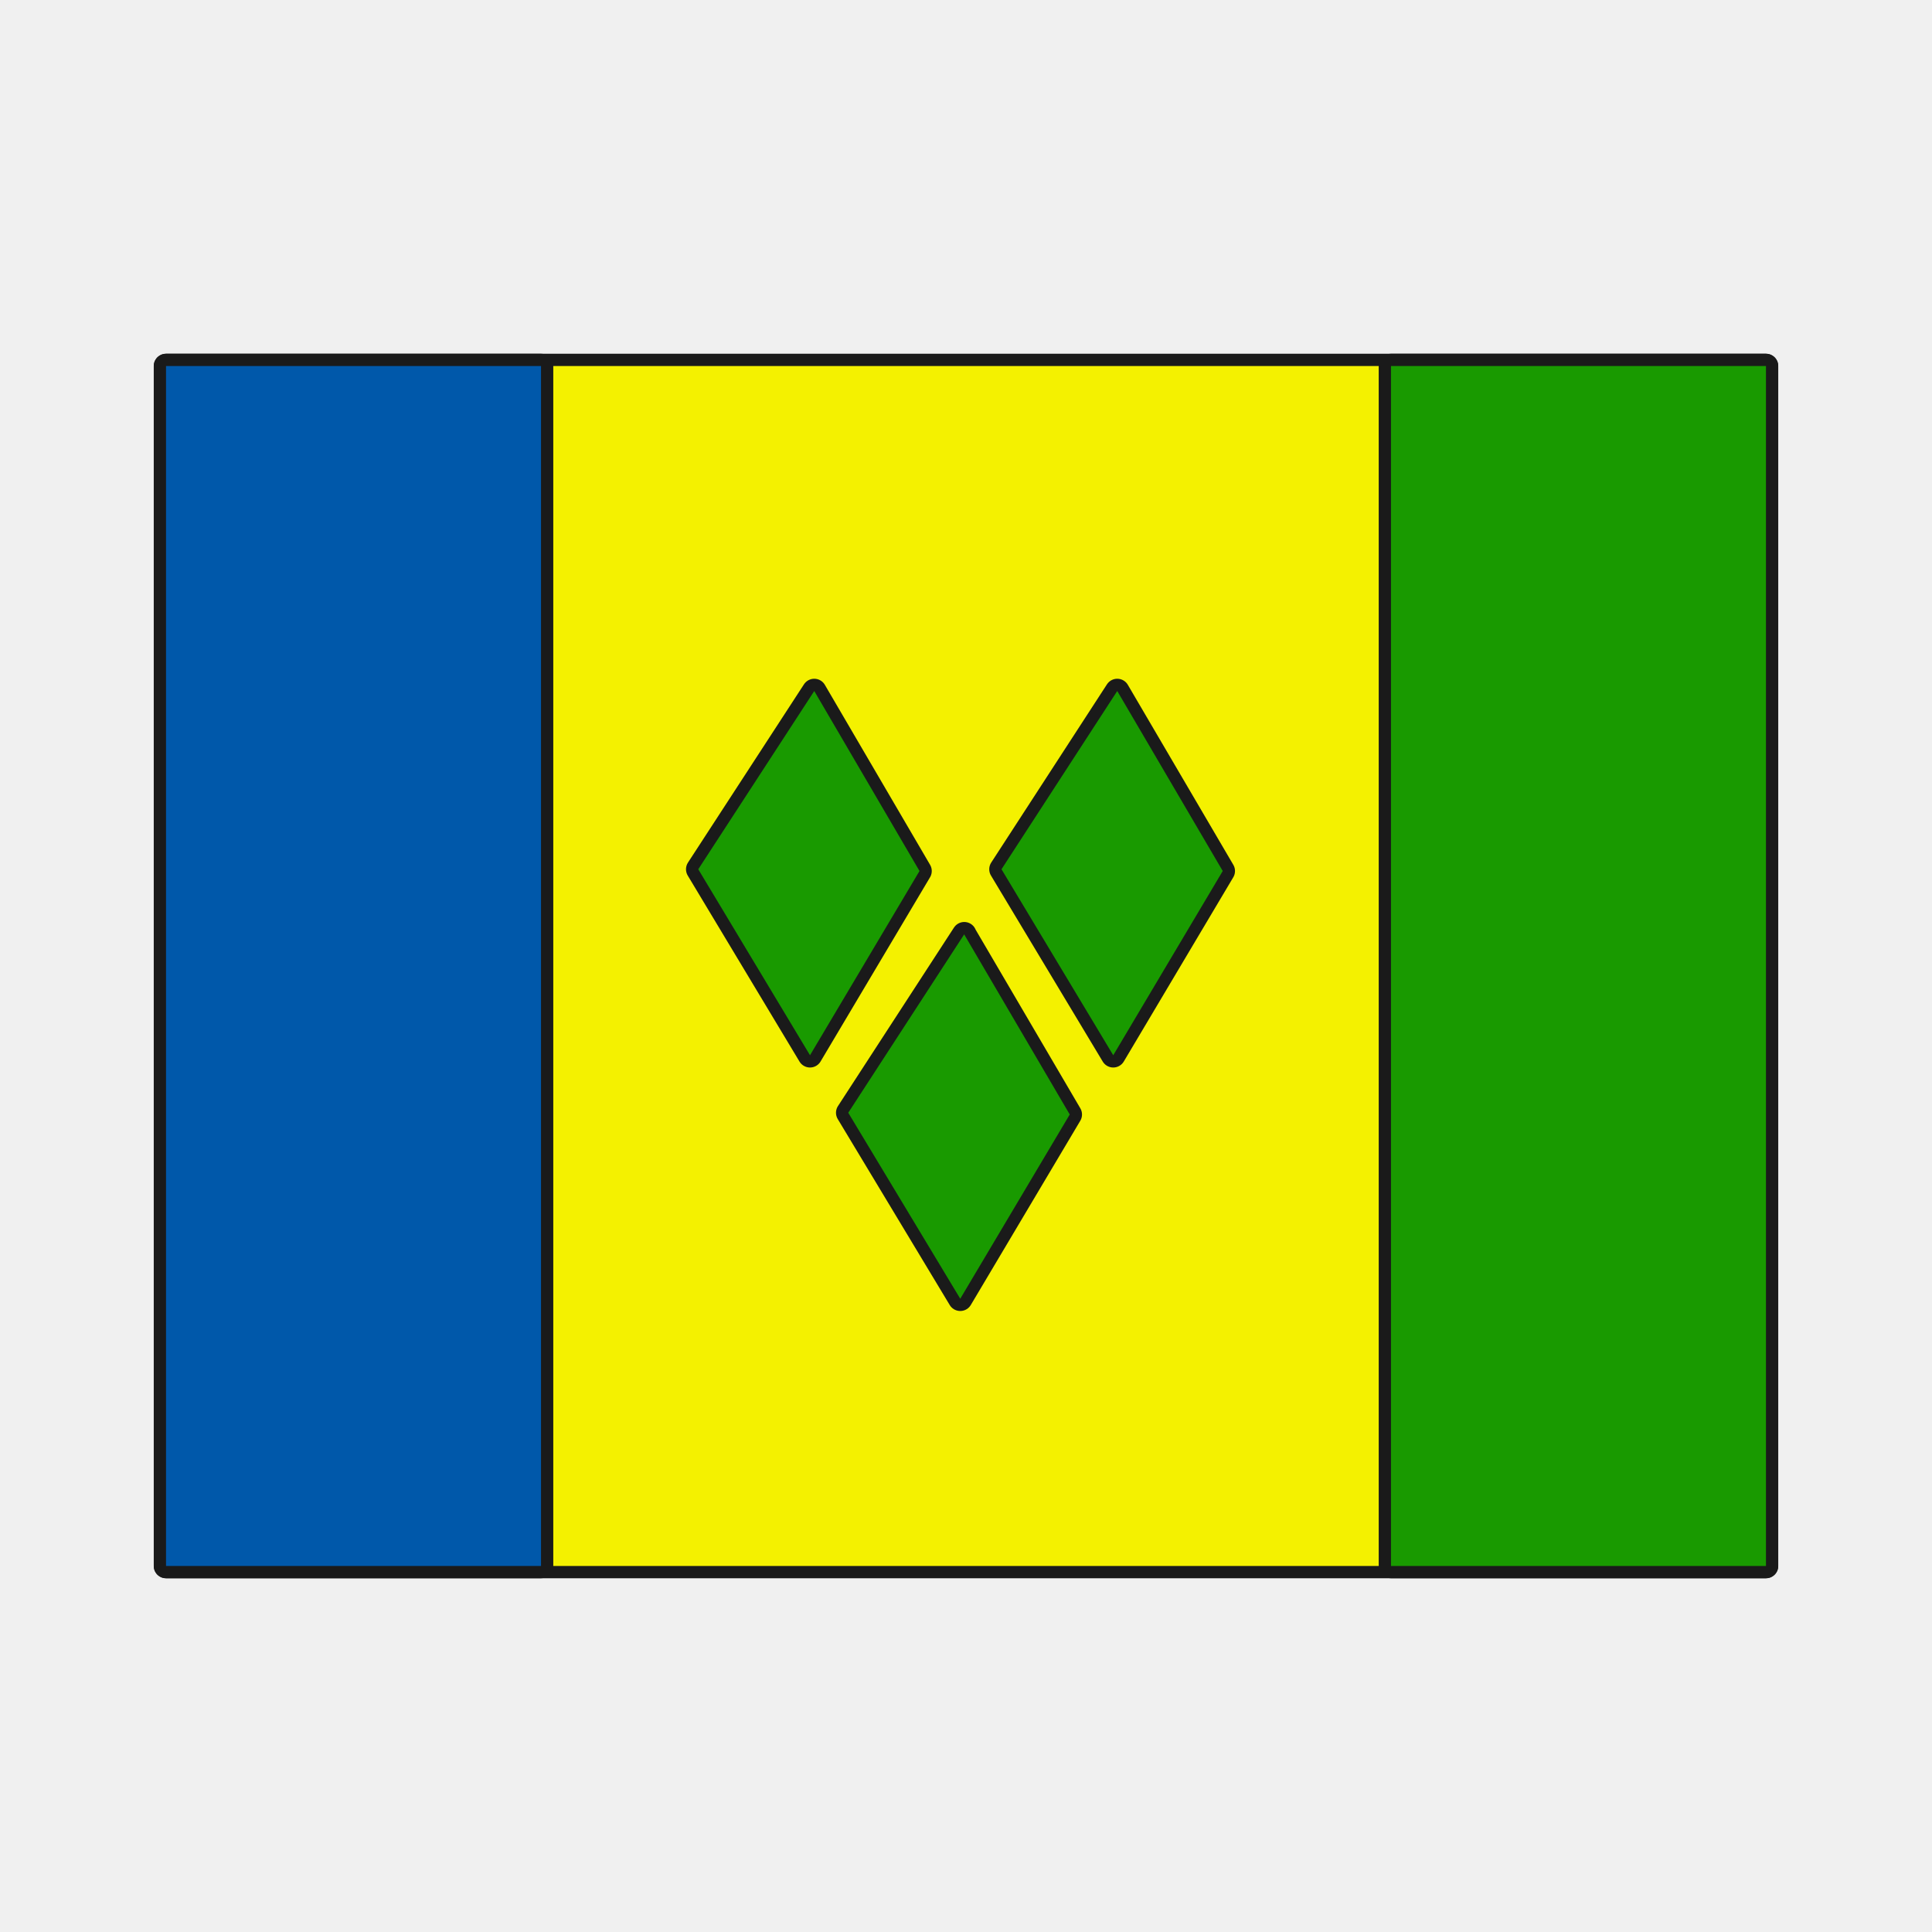
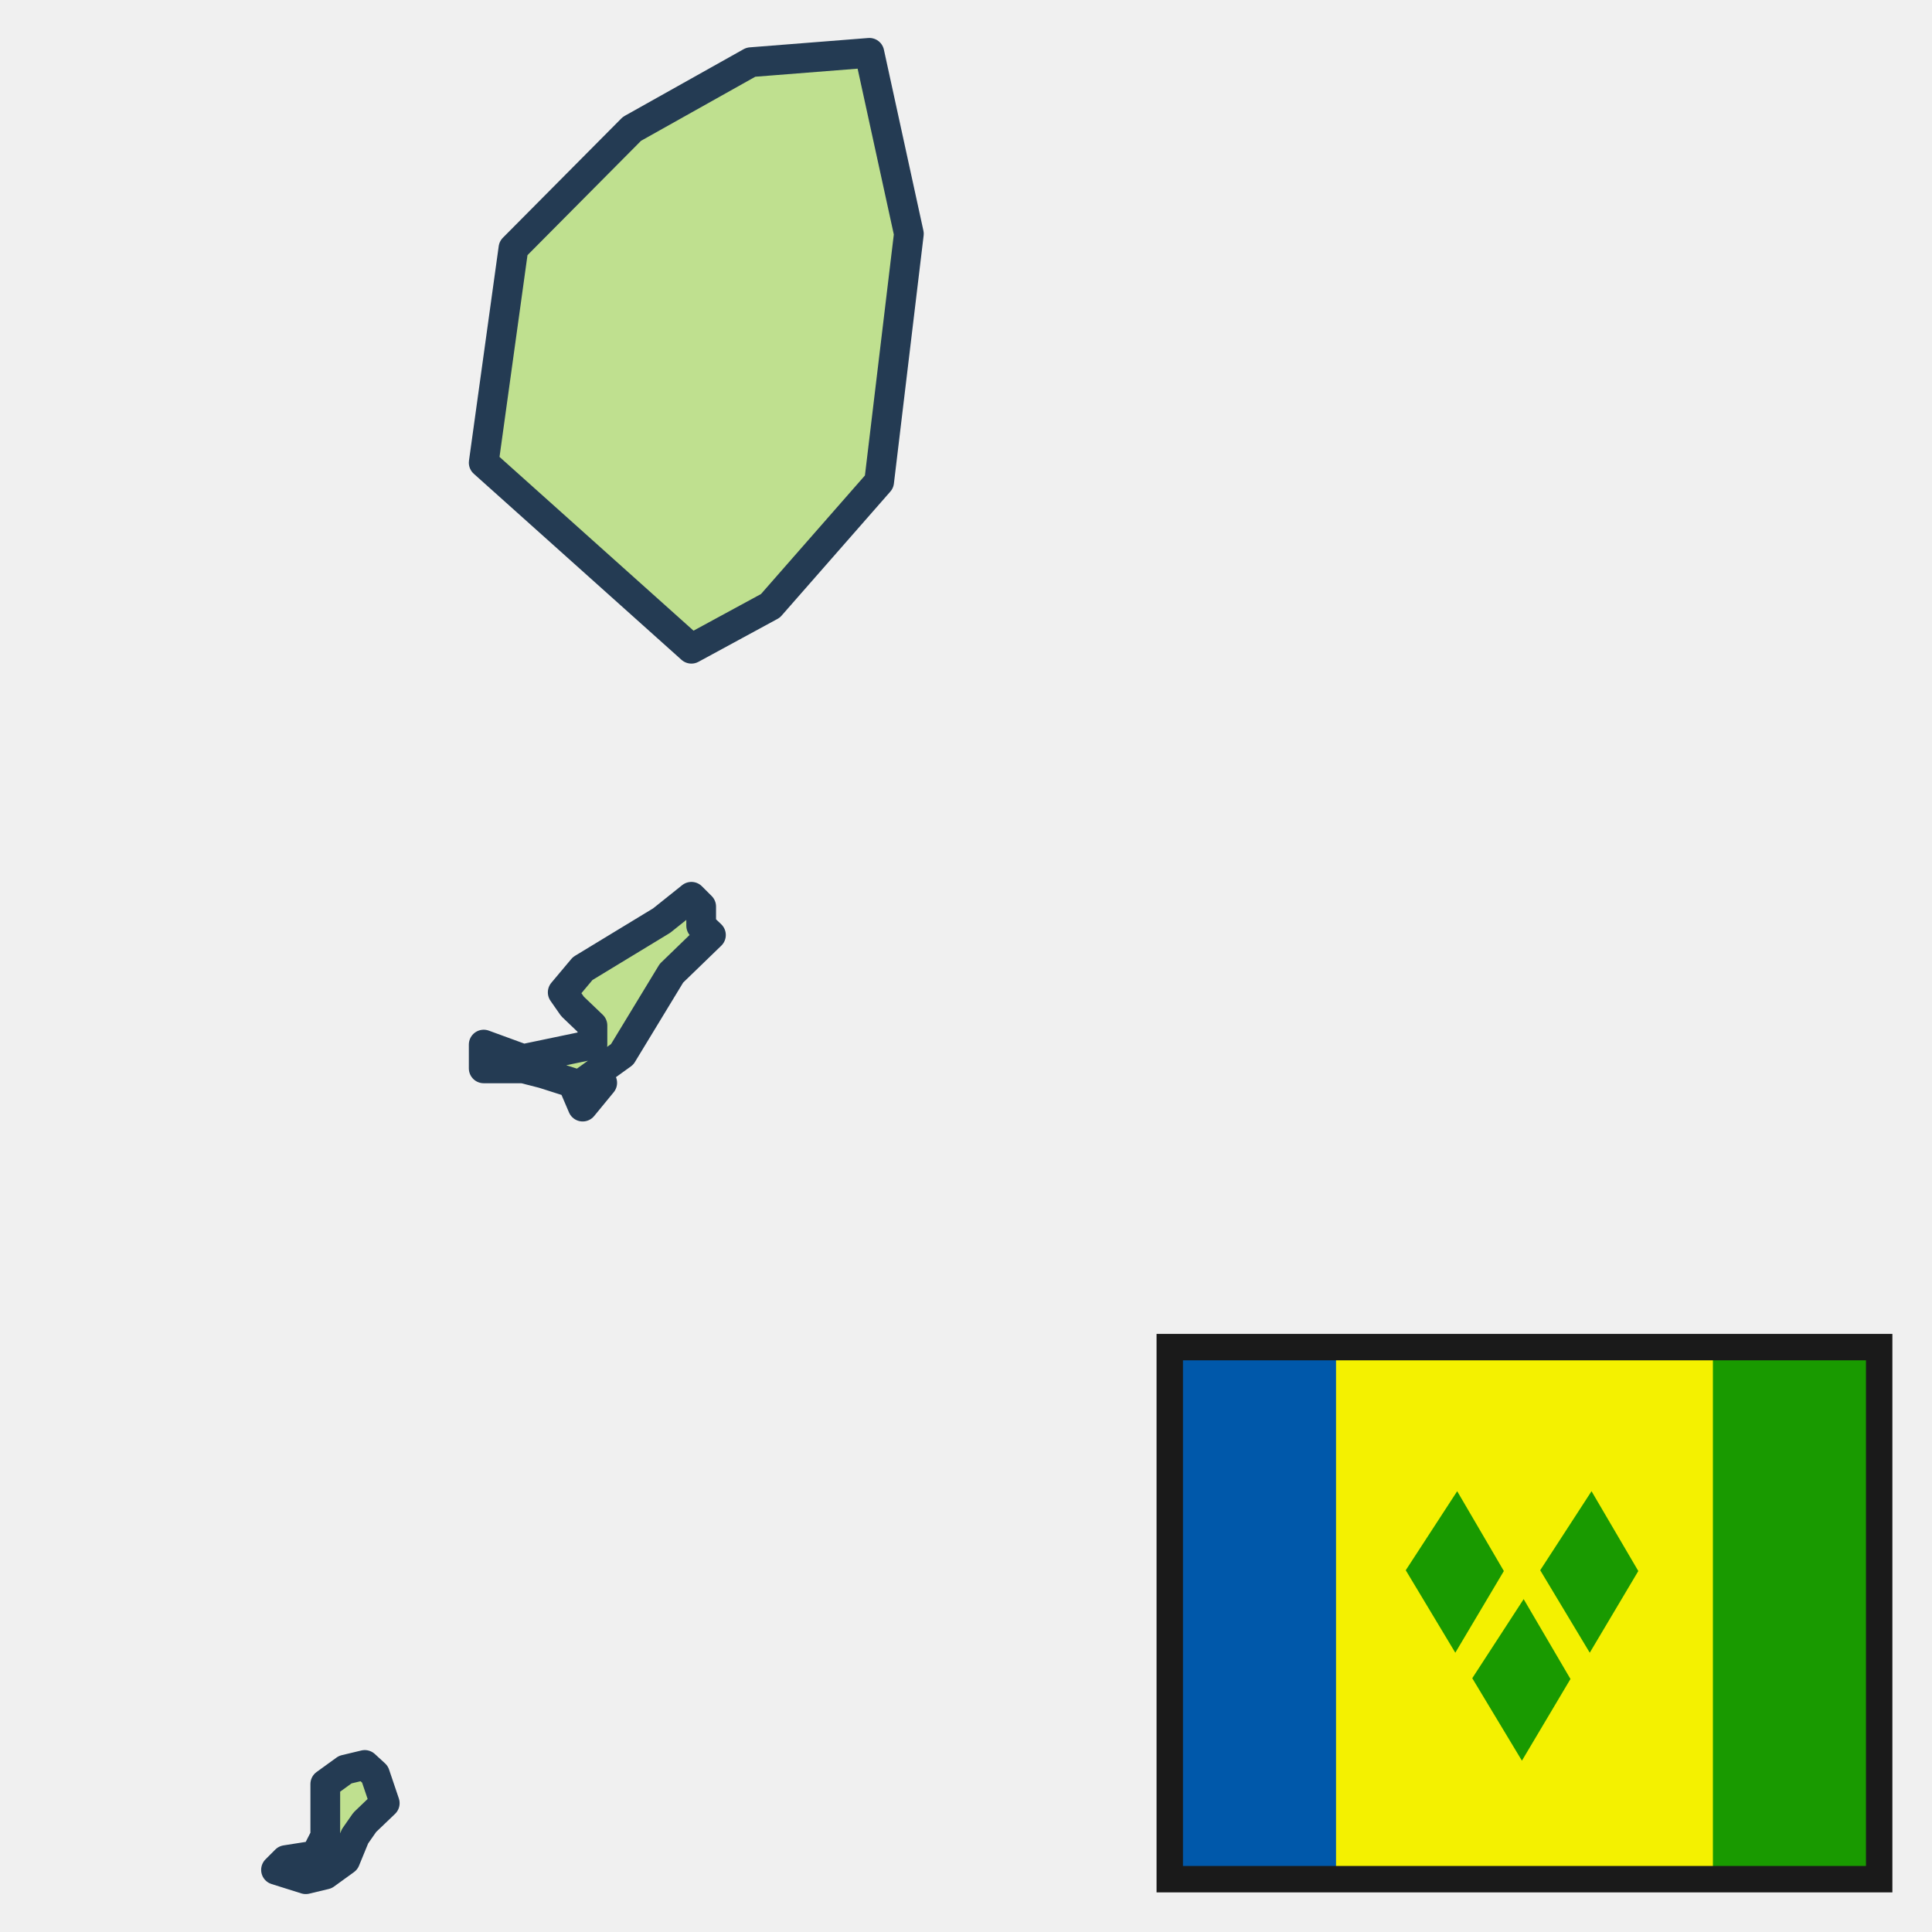
- <svg xmlns="http://www.w3.org/2000/svg" viewBox="0 0 512 512" data-copyright="© 2026 Sensory App House">
-   <g data-fit="1" transform="translate(44.00 97.00) scale(0.6625)">
+ <svg xmlns="http://www.w3.org/2000/svg" viewBox="0 0 512 512">
+   <g transform="translate(-131.15 -32.15) scale(1.1256)">
+     <path d="M 297.9 171.2 L 279.3 181.3 L 230.4 137.5 L 237.4 87.0 L 265.3 58.9 L 293.3 43.2 L 321.2 41.0 L 330.5 83.6 L 323.5 142.0 L 297.9 171.2 Z M 263.0 276.8 L 253.7 283.5 L 258.3 283.5 L 253.7 289.1 L 251.3 283.5 L 244.4 281.3 L 239.7 280.1 L 230.4 280.1 L 230.4 274.5 L 239.7 277.9 L 256.0 274.5 L 256.0 270.0 L 251.3 265.5 L 249.0 262.2 L 253.7 256.6 L 272.3 245.3 L 279.3 239.7 L 281.6 242.0 L 281.6 244.2 L 281.6 246.5 L 283.9 248.7 L 274.6 257.7 L 263.0 276.8 Z M 193.1 469.9 L 188.5 471.0 L 181.5 468.8 L 183.8 466.5 L 190.8 465.4 L 193.1 460.9 L 193.1 455.3 L 193.1 448.6 L 197.8 445.2 L 202.4 444.1 L 204.8 446.3 L 207.1 453.1 L 202.4 457.6 L 200.1 460.9 L 197.8 466.5 L 193.1 469.9 Z" fill="#bfe08f" stroke="#243b53" stroke-width="7" stroke-linejoin="round" fill-rule="evenodd" />
+   </g>
+   <rect x="310" y="357" width="188" height="141" fill="#ffffff" />
+   <g transform="translate(310 357) scale(0.29375)">
    <g fill-rule="evenodd">
-       <path fill="#f4f100" d="M0 0h640v480H0z" stroke="#1a1a1a" stroke-width="9.81" stroke-linejoin="round" stroke-linecap="round" paint-order="stroke fill" />
-       <path fill="#199a00" d="M490 0h150v480H490z" stroke="#1a1a1a" stroke-width="9.81" stroke-linejoin="round" stroke-linecap="round" paint-order="stroke fill" />
-       <path fill="#0058aa" d="M0 0h150v480H0z" stroke="#1a1a1a" stroke-width="9.81" stroke-linejoin="round" stroke-linecap="round" paint-order="stroke fill" />
-       <path fill="#199a00" d="m259.3 130-46.4 71.3 44.7 74.4 43.8-73.7zm121.2 0-46.3 71.3 44.7 74.4 43.8-73.7zm-61.2 97.3-46.4 71.4 44.8 74.4 43.8-73.7-42.2-72z" stroke="#1a1a1a" stroke-width="9.81" stroke-linejoin="round" stroke-linecap="round" paint-order="stroke fill" />
+       <path fill="#f4f100" d="M0 0h640v480H0z" />
+       <path fill="#199a00" d="M490 0h150v480H490z" />
+       <path fill="#0058aa" d="M0 0h150v480H0z" />
+       <path fill="#199a00" d="m259.3 130-46.4 71.3 44.7 74.4 43.8-73.7zm121.2 0-46.3 71.3 44.7 74.4 43.8-73.7zm-61.2 97.3-46.4 71.4 44.8 74.4 43.8-73.7-42.2-72z" />
    </g>
+     <rect x="1" y="1" width="638" height="478" fill="none" stroke="#000000" stroke-width="2" />
  </g>
+   <rect x="310" y="357" width="188" height="141" fill="none" stroke="#1a1a1a" stroke-width="7" />
</svg>
